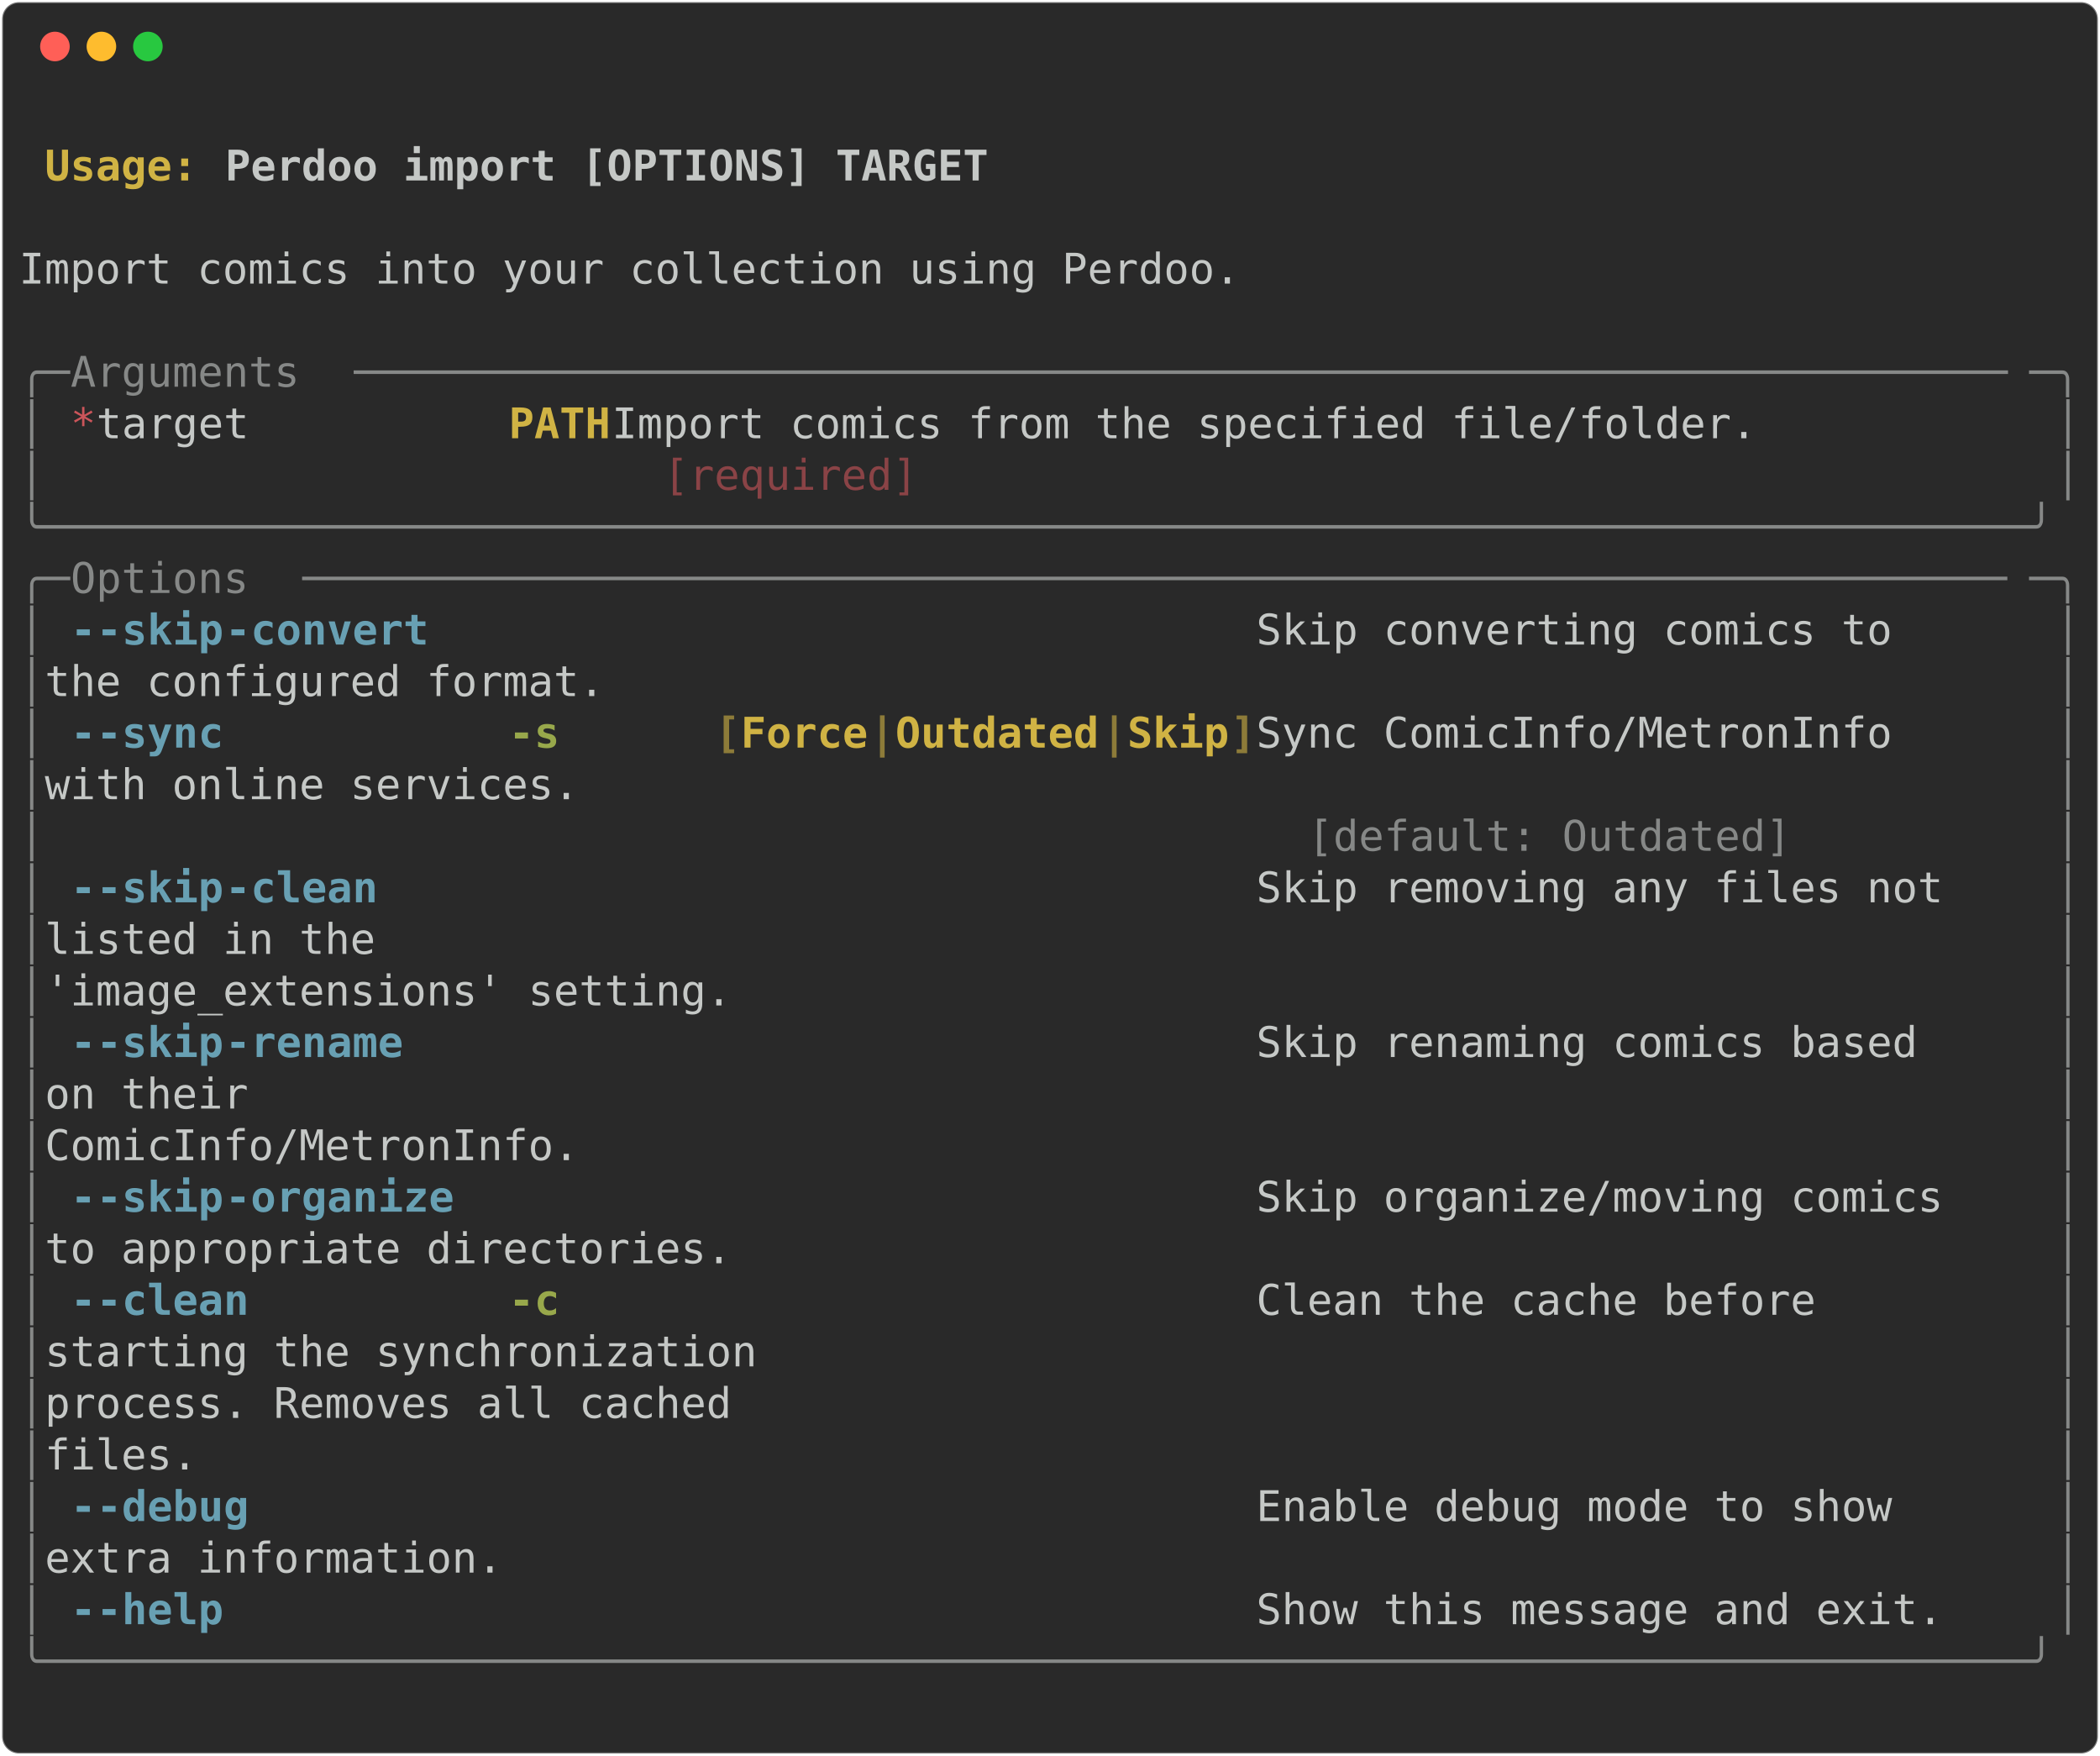
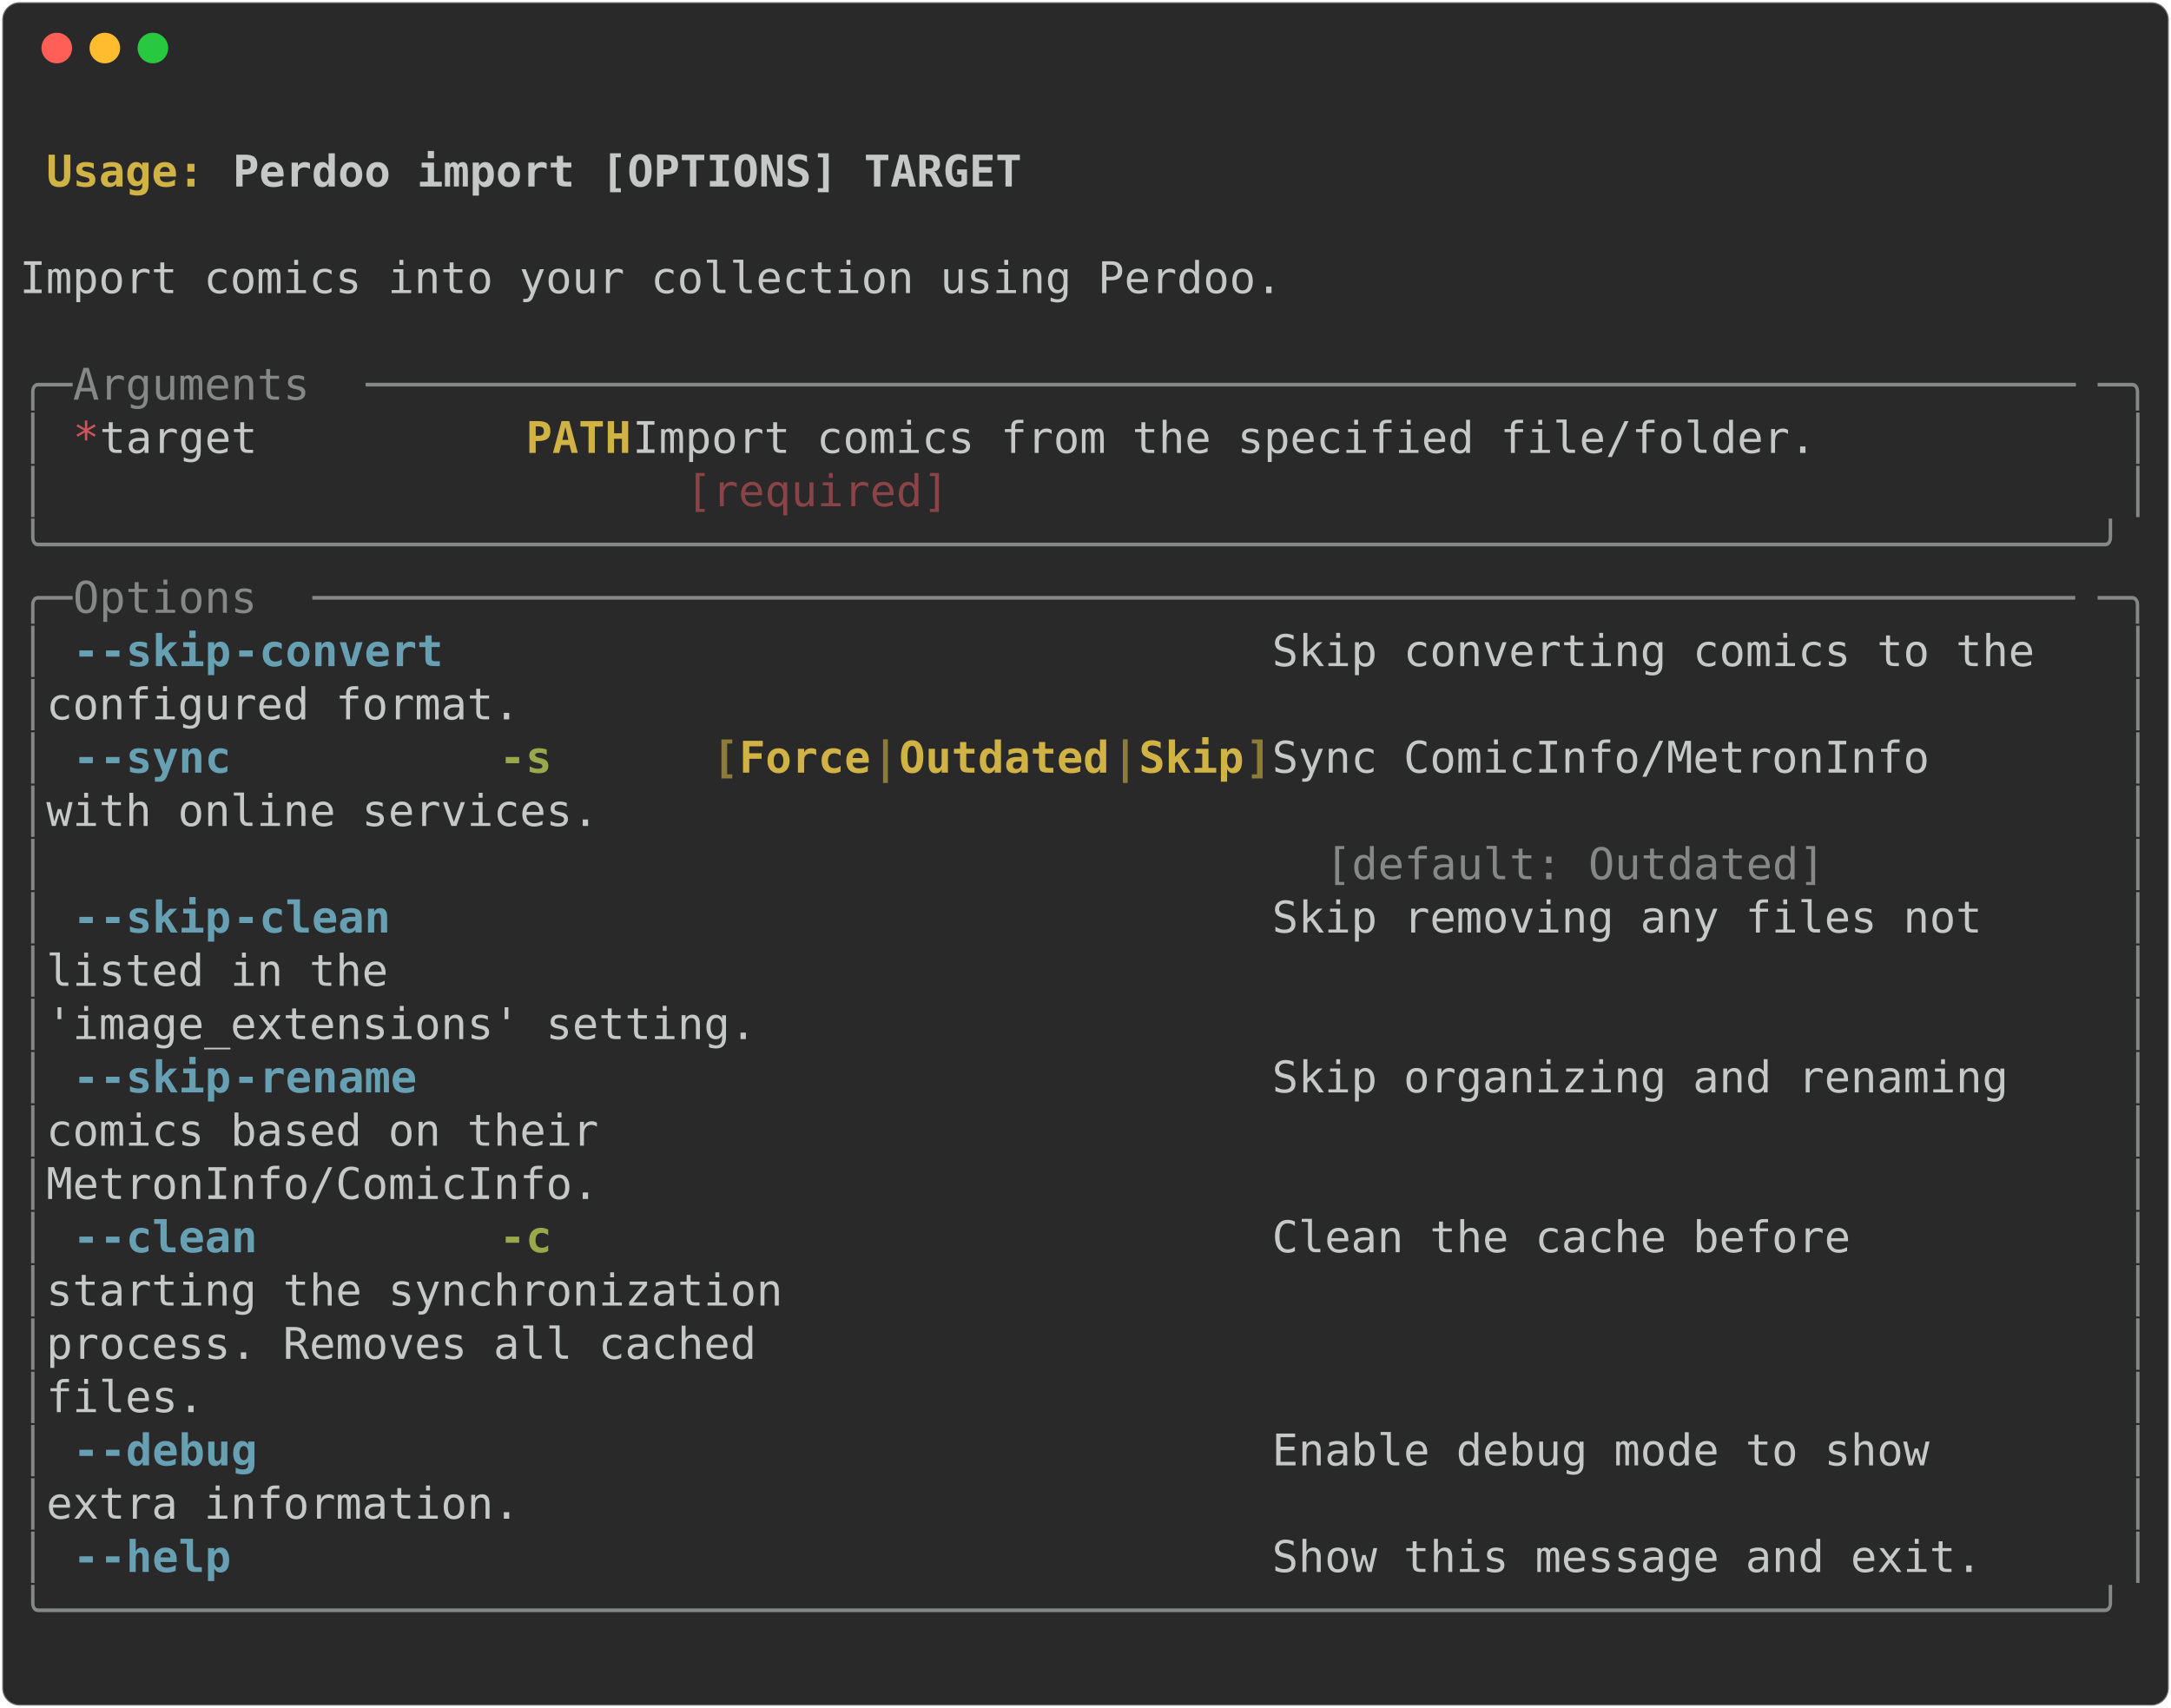
- <svg xmlns="http://www.w3.org/2000/svg" class="rich-terminal" viewBox="0 0 994 830.8">
+ <svg xmlns="http://www.w3.org/2000/svg" class="rich-terminal" viewBox="0 0 994 782.0">
  <style>

    @font-face {
        font-family: "Fira Code";
        src: local("FiraCode-Regular"),
                url("https://cdnjs.cloudflare.com/ajax/libs/firacode/6.2.0/woff2/FiraCode-Regular.woff2") format("woff2"),
                url("https://cdnjs.cloudflare.com/ajax/libs/firacode/6.2.0/woff/FiraCode-Regular.woff") format("woff");
        font-style: normal;
        font-weight: 400;
    }
    @font-face {
        font-family: "Fira Code";
        src: local("FiraCode-Bold"),
                url("https://cdnjs.cloudflare.com/ajax/libs/firacode/6.2.0/woff2/FiraCode-Bold.woff2") format("woff2"),
                url("https://cdnjs.cloudflare.com/ajax/libs/firacode/6.2.0/woff/FiraCode-Bold.woff") format("woff");
        font-style: bold;
        font-weight: 700;
    }

-     .terminal-1880850606-matrix {
+     .terminal-3577717823-matrix {
        font-family: Fira Code, monospace;
        font-size: 20px;
        line-height: 24.4px;
        font-variant-east-asian: full-width;
    }

-     .terminal-1880850606-title {
+     .terminal-3577717823-title {
        font-size: 18px;
        font-weight: bold;
        font-family: arial;
    }

-     .terminal-1880850606-r1 { fill: #c5c8c6;font-weight: bold }
- .terminal-1880850606-r2 { fill: #c5c8c6 }
- .terminal-1880850606-r3 { fill: #d0b344;font-weight: bold }
- .terminal-1880850606-r4 { fill: #868887 }
- .terminal-1880850606-r5 { fill: #cc555a }
- .terminal-1880850606-r6 { fill: #8a4346 }
- .terminal-1880850606-r7 { fill: #68a0b3;font-weight: bold }
- .terminal-1880850606-r8 { fill: #98a84b;font-weight: bold }
- .terminal-1880850606-r9 { fill: #8d7b39;font-weight: bold }
+     .terminal-3577717823-r1 { fill: #c5c8c6;font-weight: bold }
+ .terminal-3577717823-r2 { fill: #c5c8c6 }
+ .terminal-3577717823-r3 { fill: #d0b344;font-weight: bold }
+ .terminal-3577717823-r4 { fill: #868887 }
+ .terminal-3577717823-r5 { fill: #cc555a }
+ .terminal-3577717823-r6 { fill: #8a4346 }
+ .terminal-3577717823-r7 { fill: #68a0b3;font-weight: bold }
+ .terminal-3577717823-r8 { fill: #98a84b;font-weight: bold }
+ .terminal-3577717823-r9 { fill: #8d7b39;font-weight: bold }
    </style>
  <defs>
-     <clipPath id="terminal-1880850606-clip-terminal">
-       <rect x="0" y="0" width="975.0" height="779.8" />
-     </clipPath>
-     <clipPath id="terminal-1880850606-line-0">
+     <clipPath id="terminal-3577717823-clip-terminal">
+       <rect x="0" y="0" width="975.0" height="731.0" />
+     </clipPath>
+     <clipPath id="terminal-3577717823-line-0">
      <rect x="0" y="1.5" width="976" height="24.65" />
    </clipPath>
-     <clipPath id="terminal-1880850606-line-1">
+     <clipPath id="terminal-3577717823-line-1">
      <rect x="0" y="25.9" width="976" height="24.65" />
    </clipPath>
-     <clipPath id="terminal-1880850606-line-2">
+     <clipPath id="terminal-3577717823-line-2">
      <rect x="0" y="50.3" width="976" height="24.65" />
    </clipPath>
-     <clipPath id="terminal-1880850606-line-3">
+     <clipPath id="terminal-3577717823-line-3">
      <rect x="0" y="74.7" width="976" height="24.65" />
    </clipPath>
-     <clipPath id="terminal-1880850606-line-4">
+     <clipPath id="terminal-3577717823-line-4">
      <rect x="0" y="99.1" width="976" height="24.65" />
    </clipPath>
-     <clipPath id="terminal-1880850606-line-5">
+     <clipPath id="terminal-3577717823-line-5">
      <rect x="0" y="123.5" width="976" height="24.65" />
    </clipPath>
-     <clipPath id="terminal-1880850606-line-6">
+     <clipPath id="terminal-3577717823-line-6">
      <rect x="0" y="147.9" width="976" height="24.65" />
    </clipPath>
-     <clipPath id="terminal-1880850606-line-7">
+     <clipPath id="terminal-3577717823-line-7">
      <rect x="0" y="172.3" width="976" height="24.65" />
    </clipPath>
-     <clipPath id="terminal-1880850606-line-8">
+     <clipPath id="terminal-3577717823-line-8">
      <rect x="0" y="196.7" width="976" height="24.65" />
    </clipPath>
-     <clipPath id="terminal-1880850606-line-9">
+     <clipPath id="terminal-3577717823-line-9">
      <rect x="0" y="221.1" width="976" height="24.65" />
    </clipPath>
-     <clipPath id="terminal-1880850606-line-10">
+     <clipPath id="terminal-3577717823-line-10">
      <rect x="0" y="245.5" width="976" height="24.65" />
    </clipPath>
-     <clipPath id="terminal-1880850606-line-11">
+     <clipPath id="terminal-3577717823-line-11">
      <rect x="0" y="269.9" width="976" height="24.65" />
    </clipPath>
-     <clipPath id="terminal-1880850606-line-12">
+     <clipPath id="terminal-3577717823-line-12">
      <rect x="0" y="294.3" width="976" height="24.65" />
    </clipPath>
-     <clipPath id="terminal-1880850606-line-13">
+     <clipPath id="terminal-3577717823-line-13">
      <rect x="0" y="318.7" width="976" height="24.65" />
    </clipPath>
-     <clipPath id="terminal-1880850606-line-14">
+     <clipPath id="terminal-3577717823-line-14">
      <rect x="0" y="343.1" width="976" height="24.65" />
    </clipPath>
-     <clipPath id="terminal-1880850606-line-15">
+     <clipPath id="terminal-3577717823-line-15">
      <rect x="0" y="367.5" width="976" height="24.65" />
    </clipPath>
-     <clipPath id="terminal-1880850606-line-16">
+     <clipPath id="terminal-3577717823-line-16">
      <rect x="0" y="391.9" width="976" height="24.65" />
    </clipPath>
-     <clipPath id="terminal-1880850606-line-17">
+     <clipPath id="terminal-3577717823-line-17">
      <rect x="0" y="416.3" width="976" height="24.65" />
    </clipPath>
-     <clipPath id="terminal-1880850606-line-18">
+     <clipPath id="terminal-3577717823-line-18">
      <rect x="0" y="440.7" width="976" height="24.65" />
    </clipPath>
-     <clipPath id="terminal-1880850606-line-19">
+     <clipPath id="terminal-3577717823-line-19">
      <rect x="0" y="465.1" width="976" height="24.65" />
    </clipPath>
-     <clipPath id="terminal-1880850606-line-20">
+     <clipPath id="terminal-3577717823-line-20">
      <rect x="0" y="489.5" width="976" height="24.65" />
    </clipPath>
-     <clipPath id="terminal-1880850606-line-21">
+     <clipPath id="terminal-3577717823-line-21">
      <rect x="0" y="513.9" width="976" height="24.65" />
    </clipPath>
-     <clipPath id="terminal-1880850606-line-22">
+     <clipPath id="terminal-3577717823-line-22">
      <rect x="0" y="538.3" width="976" height="24.65" />
    </clipPath>
-     <clipPath id="terminal-1880850606-line-23">
+     <clipPath id="terminal-3577717823-line-23">
      <rect x="0" y="562.7" width="976" height="24.65" />
    </clipPath>
-     <clipPath id="terminal-1880850606-line-24">
+     <clipPath id="terminal-3577717823-line-24">
      <rect x="0" y="587.1" width="976" height="24.65" />
    </clipPath>
-     <clipPath id="terminal-1880850606-line-25">
+     <clipPath id="terminal-3577717823-line-25">
      <rect x="0" y="611.5" width="976" height="24.65" />
    </clipPath>
-     <clipPath id="terminal-1880850606-line-26">
+     <clipPath id="terminal-3577717823-line-26">
      <rect x="0" y="635.9" width="976" height="24.65" />
    </clipPath>
-     <clipPath id="terminal-1880850606-line-27">
+     <clipPath id="terminal-3577717823-line-27">
      <rect x="0" y="660.3" width="976" height="24.65" />
    </clipPath>
-     <clipPath id="terminal-1880850606-line-28">
+     <clipPath id="terminal-3577717823-line-28">
      <rect x="0" y="684.7" width="976" height="24.65" />
    </clipPath>
-     <clipPath id="terminal-1880850606-line-29">
-       <rect x="0" y="709.1" width="976" height="24.65" />
-     </clipPath>
-     <clipPath id="terminal-1880850606-line-30">
-       <rect x="0" y="733.5" width="976" height="24.65" />
-     </clipPath>
  </defs>
-   <rect fill="#292929" stroke="rgba(255,255,255,0.35)" stroke-width="1" x="1" y="1" width="992" height="828.8" rx="8" />
+   <rect fill="#292929" stroke="rgba(255,255,255,0.35)" stroke-width="1" x="1" y="1" width="992" height="780" rx="8" />
  <g transform="translate(26,22)">
    <circle cx="0" cy="0" r="7" fill="#ff5f57" />
    <circle cx="22" cy="0" r="7" fill="#febc2e" />
    <circle cx="44" cy="0" r="7" fill="#28c840" />
  </g>
-   <g transform="translate(9, 41)" clip-path="url(#terminal-1880850606-clip-terminal)">
-     <g class="terminal-1880850606-matrix">
-       <text class="terminal-1880850606-r2" x="976" y="20" textLength="12.2" clip-path="url(#terminal-1880850606-line-0)">
- </text>
-       <text class="terminal-1880850606-r3" x="12.2" y="44.4" textLength="85.4" clip-path="url(#terminal-1880850606-line-1)">Usage: </text>
-       <text class="terminal-1880850606-r1" x="97.6" y="44.4" textLength="366" clip-path="url(#terminal-1880850606-line-1)">Perdoo import [OPTIONS] TARGET</text>
-       <text class="terminal-1880850606-r2" x="976" y="44.4" textLength="12.2" clip-path="url(#terminal-1880850606-line-1)">
- </text>
-       <text class="terminal-1880850606-r2" x="976" y="68.8" textLength="12.2" clip-path="url(#terminal-1880850606-line-2)">
- </text>
-       <text class="terminal-1880850606-r2" x="0" y="93.2" textLength="976" clip-path="url(#terminal-1880850606-line-3)"> Import comics into your collection using Perdoo.                               </text>
-       <text class="terminal-1880850606-r2" x="976" y="93.2" textLength="12.2" clip-path="url(#terminal-1880850606-line-3)">
- </text>
-       <text class="terminal-1880850606-r2" x="976" y="117.6" textLength="12.2" clip-path="url(#terminal-1880850606-line-4)">
- </text>
-       <text class="terminal-1880850606-r4" x="0" y="142" textLength="24.4" clip-path="url(#terminal-1880850606-line-5)">╭─</text>
-       <text class="terminal-1880850606-r4" x="24.4" y="142" textLength="134.2" clip-path="url(#terminal-1880850606-line-5)"> Arguments </text>
-       <text class="terminal-1880850606-r4" x="158.6" y="142" textLength="793" clip-path="url(#terminal-1880850606-line-5)">─────────────────────────────────────────────────────────────────</text>
-       <text class="terminal-1880850606-r4" x="951.6" y="142" textLength="24.4" clip-path="url(#terminal-1880850606-line-5)">─╮</text>
-       <text class="terminal-1880850606-r2" x="976" y="142" textLength="12.2" clip-path="url(#terminal-1880850606-line-5)">
- </text>
-       <text class="terminal-1880850606-r4" x="0" y="166.4" textLength="12.2" clip-path="url(#terminal-1880850606-line-6)">│</text>
-       <text class="terminal-1880850606-r5" x="24.4" y="166.4" textLength="12.2" clip-path="url(#terminal-1880850606-line-6)">*</text>
-       <text class="terminal-1880850606-r2" x="36.6" y="166.4" textLength="195.2" clip-path="url(#terminal-1880850606-line-6)">    target      </text>
-       <text class="terminal-1880850606-r3" x="231.8" y="166.4" textLength="48.8" clip-path="url(#terminal-1880850606-line-6)">PATH</text>
-       <text class="terminal-1880850606-r2" x="280.6" y="166.4" textLength="683.2" clip-path="url(#terminal-1880850606-line-6)">  Import comics from the specified file/folder.         </text>
-       <text class="terminal-1880850606-r4" x="963.8" y="166.4" textLength="12.2" clip-path="url(#terminal-1880850606-line-6)">│</text>
-       <text class="terminal-1880850606-r2" x="976" y="166.4" textLength="12.2" clip-path="url(#terminal-1880850606-line-6)">
- </text>
-       <text class="terminal-1880850606-r4" x="0" y="190.8" textLength="12.2" clip-path="url(#terminal-1880850606-line-7)">│</text>
-       <text class="terminal-1880850606-r6" x="305" y="190.8" textLength="549" clip-path="url(#terminal-1880850606-line-7)">[required]                                   </text>
-       <text class="terminal-1880850606-r4" x="963.8" y="190.8" textLength="12.2" clip-path="url(#terminal-1880850606-line-7)">│</text>
-       <text class="terminal-1880850606-r2" x="976" y="190.8" textLength="12.2" clip-path="url(#terminal-1880850606-line-7)">
- </text>
-       <text class="terminal-1880850606-r4" x="0" y="215.2" textLength="976" clip-path="url(#terminal-1880850606-line-8)">╰──────────────────────────────────────────────────────────────────────────────╯</text>
-       <text class="terminal-1880850606-r2" x="976" y="215.2" textLength="12.2" clip-path="url(#terminal-1880850606-line-8)">
- </text>
-       <text class="terminal-1880850606-r4" x="0" y="239.6" textLength="24.4" clip-path="url(#terminal-1880850606-line-9)">╭─</text>
-       <text class="terminal-1880850606-r4" x="24.4" y="239.6" textLength="109.8" clip-path="url(#terminal-1880850606-line-9)"> Options </text>
-       <text class="terminal-1880850606-r4" x="134.2" y="239.6" textLength="817.4" clip-path="url(#terminal-1880850606-line-9)">───────────────────────────────────────────────────────────────────</text>
-       <text class="terminal-1880850606-r4" x="951.6" y="239.6" textLength="24.4" clip-path="url(#terminal-1880850606-line-9)">─╮</text>
-       <text class="terminal-1880850606-r2" x="976" y="239.6" textLength="12.2" clip-path="url(#terminal-1880850606-line-9)">
- </text>
-       <text class="terminal-1880850606-r4" x="0" y="264" textLength="12.2" clip-path="url(#terminal-1880850606-line-10)">│</text>
-       <text class="terminal-1880850606-r7" x="24.4" y="264" textLength="12.2" clip-path="url(#terminal-1880850606-line-10)">-</text>
-       <text class="terminal-1880850606-r7" x="36.6" y="264" textLength="61" clip-path="url(#terminal-1880850606-line-10)">-skip</text>
-       <text class="terminal-1880850606-r7" x="97.6" y="264" textLength="97.6" clip-path="url(#terminal-1880850606-line-10)">-convert</text>
-       <text class="terminal-1880850606-r2" x="585.6" y="264" textLength="378.2" clip-path="url(#terminal-1880850606-line-10)">  Skip converting comics to    </text>
-       <text class="terminal-1880850606-r4" x="963.8" y="264" textLength="12.2" clip-path="url(#terminal-1880850606-line-10)">│</text>
-       <text class="terminal-1880850606-r2" x="976" y="264" textLength="12.2" clip-path="url(#terminal-1880850606-line-10)">
- </text>
-       <text class="terminal-1880850606-r4" x="0" y="288.4" textLength="12.2" clip-path="url(#terminal-1880850606-line-11)">│</text>
-       <text class="terminal-1880850606-r2" x="12.2" y="288.4" textLength="951.6" clip-path="url(#terminal-1880850606-line-11)">                                                 the configured format.       </text>
-       <text class="terminal-1880850606-r4" x="963.8" y="288.4" textLength="12.2" clip-path="url(#terminal-1880850606-line-11)">│</text>
-       <text class="terminal-1880850606-r2" x="976" y="288.4" textLength="12.2" clip-path="url(#terminal-1880850606-line-11)">
- </text>
-       <text class="terminal-1880850606-r4" x="0" y="312.8" textLength="12.2" clip-path="url(#terminal-1880850606-line-12)">│</text>
-       <text class="terminal-1880850606-r7" x="24.4" y="312.8" textLength="12.2" clip-path="url(#terminal-1880850606-line-12)">-</text>
-       <text class="terminal-1880850606-r7" x="36.6" y="312.8" textLength="61" clip-path="url(#terminal-1880850606-line-12)">-sync</text>
-       <text class="terminal-1880850606-r8" x="231.8" y="312.8" textLength="24.4" clip-path="url(#terminal-1880850606-line-12)">-s</text>
-       <text class="terminal-1880850606-r9" x="329.4" y="312.8" textLength="12.2" clip-path="url(#terminal-1880850606-line-12)">[</text>
-       <text class="terminal-1880850606-r3" x="341.6" y="312.8" textLength="61" clip-path="url(#terminal-1880850606-line-12)">Force</text>
-       <text class="terminal-1880850606-r9" x="402.6" y="312.8" textLength="12.2" clip-path="url(#terminal-1880850606-line-12)">|</text>
-       <text class="terminal-1880850606-r3" x="414.8" y="312.8" textLength="97.6" clip-path="url(#terminal-1880850606-line-12)">Outdated</text>
-       <text class="terminal-1880850606-r9" x="512.4" y="312.8" textLength="12.2" clip-path="url(#terminal-1880850606-line-12)">|</text>
-       <text class="terminal-1880850606-r3" x="524.6" y="312.8" textLength="48.8" clip-path="url(#terminal-1880850606-line-12)">Skip</text>
-       <text class="terminal-1880850606-r9" x="573.4" y="312.8" textLength="12.2" clip-path="url(#terminal-1880850606-line-12)">]</text>
-       <text class="terminal-1880850606-r2" x="585.6" y="312.8" textLength="378.2" clip-path="url(#terminal-1880850606-line-12)">  Sync ComicInfo/MetronInfo    </text>
-       <text class="terminal-1880850606-r4" x="963.8" y="312.8" textLength="12.2" clip-path="url(#terminal-1880850606-line-12)">│</text>
-       <text class="terminal-1880850606-r2" x="976" y="312.8" textLength="12.2" clip-path="url(#terminal-1880850606-line-12)">
- </text>
-       <text class="terminal-1880850606-r4" x="0" y="337.2" textLength="12.2" clip-path="url(#terminal-1880850606-line-13)">│</text>
-       <text class="terminal-1880850606-r2" x="12.2" y="337.2" textLength="951.6" clip-path="url(#terminal-1880850606-line-13)">                                                 with online services.        </text>
-       <text class="terminal-1880850606-r4" x="963.8" y="337.2" textLength="12.2" clip-path="url(#terminal-1880850606-line-13)">│</text>
-       <text class="terminal-1880850606-r2" x="976" y="337.2" textLength="12.2" clip-path="url(#terminal-1880850606-line-13)">
- </text>
-       <text class="terminal-1880850606-r4" x="0" y="361.6" textLength="12.2" clip-path="url(#terminal-1880850606-line-14)">│</text>
-       <text class="terminal-1880850606-r4" x="610" y="361.6" textLength="341.6" clip-path="url(#terminal-1880850606-line-14)">[default: Outdated]         </text>
-       <text class="terminal-1880850606-r4" x="963.8" y="361.6" textLength="12.2" clip-path="url(#terminal-1880850606-line-14)">│</text>
-       <text class="terminal-1880850606-r2" x="976" y="361.6" textLength="12.2" clip-path="url(#terminal-1880850606-line-14)">
- </text>
-       <text class="terminal-1880850606-r4" x="0" y="386" textLength="12.2" clip-path="url(#terminal-1880850606-line-15)">│</text>
-       <text class="terminal-1880850606-r7" x="24.4" y="386" textLength="12.2" clip-path="url(#terminal-1880850606-line-15)">-</text>
-       <text class="terminal-1880850606-r7" x="36.6" y="386" textLength="61" clip-path="url(#terminal-1880850606-line-15)">-skip</text>
-       <text class="terminal-1880850606-r7" x="97.6" y="386" textLength="73.2" clip-path="url(#terminal-1880850606-line-15)">-clean</text>
-       <text class="terminal-1880850606-r2" x="585.6" y="386" textLength="378.2" clip-path="url(#terminal-1880850606-line-15)">  Skip removing any files not  </text>
-       <text class="terminal-1880850606-r4" x="963.8" y="386" textLength="12.2" clip-path="url(#terminal-1880850606-line-15)">│</text>
-       <text class="terminal-1880850606-r2" x="976" y="386" textLength="12.2" clip-path="url(#terminal-1880850606-line-15)">
- </text>
-       <text class="terminal-1880850606-r4" x="0" y="410.4" textLength="12.2" clip-path="url(#terminal-1880850606-line-16)">│</text>
-       <text class="terminal-1880850606-r2" x="12.2" y="410.4" textLength="951.6" clip-path="url(#terminal-1880850606-line-16)">                                                 listed in the                </text>
-       <text class="terminal-1880850606-r4" x="963.8" y="410.4" textLength="12.2" clip-path="url(#terminal-1880850606-line-16)">│</text>
-       <text class="terminal-1880850606-r2" x="976" y="410.4" textLength="12.2" clip-path="url(#terminal-1880850606-line-16)">
- </text>
-       <text class="terminal-1880850606-r4" x="0" y="434.8" textLength="12.2" clip-path="url(#terminal-1880850606-line-17)">│</text>
-       <text class="terminal-1880850606-r2" x="12.2" y="434.8" textLength="951.6" clip-path="url(#terminal-1880850606-line-17)">                                                 'image_extensions' setting.  </text>
-       <text class="terminal-1880850606-r4" x="963.8" y="434.8" textLength="12.2" clip-path="url(#terminal-1880850606-line-17)">│</text>
-       <text class="terminal-1880850606-r2" x="976" y="434.8" textLength="12.2" clip-path="url(#terminal-1880850606-line-17)">
- </text>
-       <text class="terminal-1880850606-r4" x="0" y="459.2" textLength="12.2" clip-path="url(#terminal-1880850606-line-18)">│</text>
-       <text class="terminal-1880850606-r7" x="24.4" y="459.2" textLength="12.2" clip-path="url(#terminal-1880850606-line-18)">-</text>
-       <text class="terminal-1880850606-r7" x="36.6" y="459.2" textLength="61" clip-path="url(#terminal-1880850606-line-18)">-skip</text>
-       <text class="terminal-1880850606-r7" x="97.6" y="459.2" textLength="85.4" clip-path="url(#terminal-1880850606-line-18)">-rename</text>
-       <text class="terminal-1880850606-r2" x="585.6" y="459.2" textLength="378.2" clip-path="url(#terminal-1880850606-line-18)">  Skip renaming comics based   </text>
-       <text class="terminal-1880850606-r4" x="963.8" y="459.2" textLength="12.2" clip-path="url(#terminal-1880850606-line-18)">│</text>
-       <text class="terminal-1880850606-r2" x="976" y="459.2" textLength="12.2" clip-path="url(#terminal-1880850606-line-18)">
- </text>
-       <text class="terminal-1880850606-r4" x="0" y="483.6" textLength="12.2" clip-path="url(#terminal-1880850606-line-19)">│</text>
-       <text class="terminal-1880850606-r2" x="12.2" y="483.6" textLength="951.6" clip-path="url(#terminal-1880850606-line-19)">                                                 on their                     </text>
-       <text class="terminal-1880850606-r4" x="963.8" y="483.6" textLength="12.2" clip-path="url(#terminal-1880850606-line-19)">│</text>
-       <text class="terminal-1880850606-r2" x="976" y="483.6" textLength="12.2" clip-path="url(#terminal-1880850606-line-19)">
- </text>
-       <text class="terminal-1880850606-r4" x="0" y="508" textLength="12.2" clip-path="url(#terminal-1880850606-line-20)">│</text>
-       <text class="terminal-1880850606-r2" x="12.2" y="508" textLength="951.6" clip-path="url(#terminal-1880850606-line-20)">                                                 ComicInfo/MetronInfo.        </text>
-       <text class="terminal-1880850606-r4" x="963.8" y="508" textLength="12.2" clip-path="url(#terminal-1880850606-line-20)">│</text>
-       <text class="terminal-1880850606-r2" x="976" y="508" textLength="12.2" clip-path="url(#terminal-1880850606-line-20)">
- </text>
-       <text class="terminal-1880850606-r4" x="0" y="532.4" textLength="12.2" clip-path="url(#terminal-1880850606-line-21)">│</text>
-       <text class="terminal-1880850606-r7" x="24.4" y="532.4" textLength="12.2" clip-path="url(#terminal-1880850606-line-21)">-</text>
-       <text class="terminal-1880850606-r7" x="36.6" y="532.4" textLength="61" clip-path="url(#terminal-1880850606-line-21)">-skip</text>
-       <text class="terminal-1880850606-r7" x="97.6" y="532.4" textLength="109.8" clip-path="url(#terminal-1880850606-line-21)">-organize</text>
-       <text class="terminal-1880850606-r2" x="585.6" y="532.4" textLength="378.2" clip-path="url(#terminal-1880850606-line-21)">  Skip organize/moving comics  </text>
-       <text class="terminal-1880850606-r4" x="963.8" y="532.4" textLength="12.2" clip-path="url(#terminal-1880850606-line-21)">│</text>
-       <text class="terminal-1880850606-r2" x="976" y="532.4" textLength="12.2" clip-path="url(#terminal-1880850606-line-21)">
- </text>
-       <text class="terminal-1880850606-r4" x="0" y="556.8" textLength="12.2" clip-path="url(#terminal-1880850606-line-22)">│</text>
-       <text class="terminal-1880850606-r2" x="12.2" y="556.8" textLength="951.6" clip-path="url(#terminal-1880850606-line-22)">                                                 to appropriate directories.  </text>
-       <text class="terminal-1880850606-r4" x="963.8" y="556.8" textLength="12.2" clip-path="url(#terminal-1880850606-line-22)">│</text>
-       <text class="terminal-1880850606-r2" x="976" y="556.8" textLength="12.2" clip-path="url(#terminal-1880850606-line-22)">
- </text>
-       <text class="terminal-1880850606-r4" x="0" y="581.2" textLength="12.2" clip-path="url(#terminal-1880850606-line-23)">│</text>
-       <text class="terminal-1880850606-r7" x="24.4" y="581.2" textLength="12.2" clip-path="url(#terminal-1880850606-line-23)">-</text>
-       <text class="terminal-1880850606-r7" x="36.6" y="581.2" textLength="73.2" clip-path="url(#terminal-1880850606-line-23)">-clean</text>
-       <text class="terminal-1880850606-r8" x="231.8" y="581.2" textLength="24.4" clip-path="url(#terminal-1880850606-line-23)">-c</text>
-       <text class="terminal-1880850606-r2" x="585.6" y="581.2" textLength="378.2" clip-path="url(#terminal-1880850606-line-23)">  Clean the cache before       </text>
-       <text class="terminal-1880850606-r4" x="963.8" y="581.2" textLength="12.2" clip-path="url(#terminal-1880850606-line-23)">│</text>
-       <text class="terminal-1880850606-r2" x="976" y="581.2" textLength="12.2" clip-path="url(#terminal-1880850606-line-23)">
- </text>
-       <text class="terminal-1880850606-r4" x="0" y="605.6" textLength="12.2" clip-path="url(#terminal-1880850606-line-24)">│</text>
-       <text class="terminal-1880850606-r2" x="12.2" y="605.6" textLength="951.6" clip-path="url(#terminal-1880850606-line-24)">                                                 starting the synchronization </text>
-       <text class="terminal-1880850606-r4" x="963.8" y="605.6" textLength="12.2" clip-path="url(#terminal-1880850606-line-24)">│</text>
-       <text class="terminal-1880850606-r2" x="976" y="605.6" textLength="12.2" clip-path="url(#terminal-1880850606-line-24)">
- </text>
-       <text class="terminal-1880850606-r4" x="0" y="630" textLength="12.2" clip-path="url(#terminal-1880850606-line-25)">│</text>
-       <text class="terminal-1880850606-r2" x="12.2" y="630" textLength="951.6" clip-path="url(#terminal-1880850606-line-25)">                                                 process. Removes all cached  </text>
-       <text class="terminal-1880850606-r4" x="963.8" y="630" textLength="12.2" clip-path="url(#terminal-1880850606-line-25)">│</text>
-       <text class="terminal-1880850606-r2" x="976" y="630" textLength="12.2" clip-path="url(#terminal-1880850606-line-25)">
- </text>
-       <text class="terminal-1880850606-r4" x="0" y="654.4" textLength="12.2" clip-path="url(#terminal-1880850606-line-26)">│</text>
-       <text class="terminal-1880850606-r2" x="12.2" y="654.4" textLength="951.6" clip-path="url(#terminal-1880850606-line-26)">                                                 files.                       </text>
-       <text class="terminal-1880850606-r4" x="963.8" y="654.4" textLength="12.2" clip-path="url(#terminal-1880850606-line-26)">│</text>
-       <text class="terminal-1880850606-r2" x="976" y="654.4" textLength="12.2" clip-path="url(#terminal-1880850606-line-26)">
- </text>
-       <text class="terminal-1880850606-r4" x="0" y="678.8" textLength="12.2" clip-path="url(#terminal-1880850606-line-27)">│</text>
-       <text class="terminal-1880850606-r7" x="24.4" y="678.8" textLength="12.2" clip-path="url(#terminal-1880850606-line-27)">-</text>
-       <text class="terminal-1880850606-r7" x="36.6" y="678.8" textLength="73.2" clip-path="url(#terminal-1880850606-line-27)">-debug</text>
-       <text class="terminal-1880850606-r2" x="585.6" y="678.8" textLength="378.2" clip-path="url(#terminal-1880850606-line-27)">  Enable debug mode to show    </text>
-       <text class="terminal-1880850606-r4" x="963.8" y="678.8" textLength="12.2" clip-path="url(#terminal-1880850606-line-27)">│</text>
-       <text class="terminal-1880850606-r2" x="976" y="678.8" textLength="12.2" clip-path="url(#terminal-1880850606-line-27)">
- </text>
-       <text class="terminal-1880850606-r4" x="0" y="703.2" textLength="12.2" clip-path="url(#terminal-1880850606-line-28)">│</text>
-       <text class="terminal-1880850606-r2" x="12.2" y="703.2" textLength="951.6" clip-path="url(#terminal-1880850606-line-28)">                                                 extra information.           </text>
-       <text class="terminal-1880850606-r4" x="963.8" y="703.2" textLength="12.2" clip-path="url(#terminal-1880850606-line-28)">│</text>
-       <text class="terminal-1880850606-r2" x="976" y="703.2" textLength="12.2" clip-path="url(#terminal-1880850606-line-28)">
- </text>
-       <text class="terminal-1880850606-r4" x="0" y="727.6" textLength="12.2" clip-path="url(#terminal-1880850606-line-29)">│</text>
-       <text class="terminal-1880850606-r7" x="24.4" y="727.6" textLength="12.2" clip-path="url(#terminal-1880850606-line-29)">-</text>
-       <text class="terminal-1880850606-r7" x="36.6" y="727.6" textLength="61" clip-path="url(#terminal-1880850606-line-29)">-help</text>
-       <text class="terminal-1880850606-r2" x="585.6" y="727.6" textLength="378.2" clip-path="url(#terminal-1880850606-line-29)">  Show this message and exit.  </text>
-       <text class="terminal-1880850606-r4" x="963.8" y="727.6" textLength="12.2" clip-path="url(#terminal-1880850606-line-29)">│</text>
-       <text class="terminal-1880850606-r2" x="976" y="727.6" textLength="12.2" clip-path="url(#terminal-1880850606-line-29)">
- </text>
-       <text class="terminal-1880850606-r4" x="0" y="752" textLength="976" clip-path="url(#terminal-1880850606-line-30)">╰──────────────────────────────────────────────────────────────────────────────╯</text>
-       <text class="terminal-1880850606-r2" x="976" y="752" textLength="12.2" clip-path="url(#terminal-1880850606-line-30)">
- </text>
-       <text class="terminal-1880850606-r2" x="976" y="776.4" textLength="12.2" clip-path="url(#terminal-1880850606-line-31)">
+   <g transform="translate(9, 41)" clip-path="url(#terminal-3577717823-clip-terminal)">
+     <g class="terminal-3577717823-matrix">
+       <text class="terminal-3577717823-r2" x="976" y="20" textLength="12.2" clip-path="url(#terminal-3577717823-line-0)">
+ </text>
+       <text class="terminal-3577717823-r3" x="12.2" y="44.4" textLength="85.4" clip-path="url(#terminal-3577717823-line-1)">Usage: </text>
+       <text class="terminal-3577717823-r1" x="97.6" y="44.4" textLength="366" clip-path="url(#terminal-3577717823-line-1)">Perdoo import [OPTIONS] TARGET</text>
+       <text class="terminal-3577717823-r2" x="976" y="44.4" textLength="12.2" clip-path="url(#terminal-3577717823-line-1)">
+ </text>
+       <text class="terminal-3577717823-r2" x="976" y="68.8" textLength="12.2" clip-path="url(#terminal-3577717823-line-2)">
+ </text>
+       <text class="terminal-3577717823-r2" x="0" y="93.2" textLength="976" clip-path="url(#terminal-3577717823-line-3)"> Import comics into your collection using Perdoo.                               </text>
+       <text class="terminal-3577717823-r2" x="976" y="93.2" textLength="12.2" clip-path="url(#terminal-3577717823-line-3)">
+ </text>
+       <text class="terminal-3577717823-r2" x="976" y="117.6" textLength="12.2" clip-path="url(#terminal-3577717823-line-4)">
+ </text>
+       <text class="terminal-3577717823-r4" x="0" y="142" textLength="24.4" clip-path="url(#terminal-3577717823-line-5)">╭─</text>
+       <text class="terminal-3577717823-r4" x="24.4" y="142" textLength="134.2" clip-path="url(#terminal-3577717823-line-5)"> Arguments </text>
+       <text class="terminal-3577717823-r4" x="158.6" y="142" textLength="793" clip-path="url(#terminal-3577717823-line-5)">─────────────────────────────────────────────────────────────────</text>
+       <text class="terminal-3577717823-r4" x="951.6" y="142" textLength="24.4" clip-path="url(#terminal-3577717823-line-5)">─╮</text>
+       <text class="terminal-3577717823-r2" x="976" y="142" textLength="12.2" clip-path="url(#terminal-3577717823-line-5)">
+ </text>
+       <text class="terminal-3577717823-r4" x="0" y="166.4" textLength="12.2" clip-path="url(#terminal-3577717823-line-6)">│</text>
+       <text class="terminal-3577717823-r5" x="24.4" y="166.4" textLength="12.2" clip-path="url(#terminal-3577717823-line-6)">*</text>
+       <text class="terminal-3577717823-r2" x="36.6" y="166.4" textLength="195.2" clip-path="url(#terminal-3577717823-line-6)">    target      </text>
+       <text class="terminal-3577717823-r3" x="231.8" y="166.4" textLength="48.8" clip-path="url(#terminal-3577717823-line-6)">PATH</text>
+       <text class="terminal-3577717823-r2" x="280.6" y="166.4" textLength="683.2" clip-path="url(#terminal-3577717823-line-6)">  Import comics from the specified file/folder.         </text>
+       <text class="terminal-3577717823-r4" x="963.8" y="166.4" textLength="12.2" clip-path="url(#terminal-3577717823-line-6)">│</text>
+       <text class="terminal-3577717823-r2" x="976" y="166.4" textLength="12.2" clip-path="url(#terminal-3577717823-line-6)">
+ </text>
+       <text class="terminal-3577717823-r4" x="0" y="190.8" textLength="12.2" clip-path="url(#terminal-3577717823-line-7)">│</text>
+       <text class="terminal-3577717823-r6" x="305" y="190.8" textLength="549" clip-path="url(#terminal-3577717823-line-7)">[required]                                   </text>
+       <text class="terminal-3577717823-r4" x="963.8" y="190.8" textLength="12.2" clip-path="url(#terminal-3577717823-line-7)">│</text>
+       <text class="terminal-3577717823-r2" x="976" y="190.8" textLength="12.2" clip-path="url(#terminal-3577717823-line-7)">
+ </text>
+       <text class="terminal-3577717823-r4" x="0" y="215.2" textLength="976" clip-path="url(#terminal-3577717823-line-8)">╰──────────────────────────────────────────────────────────────────────────────╯</text>
+       <text class="terminal-3577717823-r2" x="976" y="215.2" textLength="12.2" clip-path="url(#terminal-3577717823-line-8)">
+ </text>
+       <text class="terminal-3577717823-r4" x="0" y="239.6" textLength="24.4" clip-path="url(#terminal-3577717823-line-9)">╭─</text>
+       <text class="terminal-3577717823-r4" x="24.4" y="239.6" textLength="109.8" clip-path="url(#terminal-3577717823-line-9)"> Options </text>
+       <text class="terminal-3577717823-r4" x="134.2" y="239.6" textLength="817.4" clip-path="url(#terminal-3577717823-line-9)">───────────────────────────────────────────────────────────────────</text>
+       <text class="terminal-3577717823-r4" x="951.6" y="239.6" textLength="24.4" clip-path="url(#terminal-3577717823-line-9)">─╮</text>
+       <text class="terminal-3577717823-r2" x="976" y="239.6" textLength="12.2" clip-path="url(#terminal-3577717823-line-9)">
+ </text>
+       <text class="terminal-3577717823-r4" x="0" y="264" textLength="12.2" clip-path="url(#terminal-3577717823-line-10)">│</text>
+       <text class="terminal-3577717823-r7" x="24.4" y="264" textLength="12.2" clip-path="url(#terminal-3577717823-line-10)">-</text>
+       <text class="terminal-3577717823-r7" x="36.6" y="264" textLength="61" clip-path="url(#terminal-3577717823-line-10)">-skip</text>
+       <text class="terminal-3577717823-r7" x="97.6" y="264" textLength="97.6" clip-path="url(#terminal-3577717823-line-10)">-convert</text>
+       <text class="terminal-3577717823-r2" x="573.4" y="264" textLength="390.4" clip-path="url(#terminal-3577717823-line-10)">  Skip converting comics to the </text>
+       <text class="terminal-3577717823-r4" x="963.8" y="264" textLength="12.2" clip-path="url(#terminal-3577717823-line-10)">│</text>
+       <text class="terminal-3577717823-r2" x="976" y="264" textLength="12.2" clip-path="url(#terminal-3577717823-line-10)">
+ </text>
+       <text class="terminal-3577717823-r4" x="0" y="288.4" textLength="12.2" clip-path="url(#terminal-3577717823-line-11)">│</text>
+       <text class="terminal-3577717823-r2" x="12.2" y="288.4" textLength="951.6" clip-path="url(#terminal-3577717823-line-11)">                                                configured format.            </text>
+       <text class="terminal-3577717823-r4" x="963.8" y="288.4" textLength="12.2" clip-path="url(#terminal-3577717823-line-11)">│</text>
+       <text class="terminal-3577717823-r2" x="976" y="288.4" textLength="12.2" clip-path="url(#terminal-3577717823-line-11)">
+ </text>
+       <text class="terminal-3577717823-r4" x="0" y="312.8" textLength="12.2" clip-path="url(#terminal-3577717823-line-12)">│</text>
+       <text class="terminal-3577717823-r7" x="24.4" y="312.8" textLength="12.2" clip-path="url(#terminal-3577717823-line-12)">-</text>
+       <text class="terminal-3577717823-r7" x="36.6" y="312.8" textLength="61" clip-path="url(#terminal-3577717823-line-12)">-sync</text>
+       <text class="terminal-3577717823-r8" x="219.6" y="312.8" textLength="24.4" clip-path="url(#terminal-3577717823-line-12)">-s</text>
+       <text class="terminal-3577717823-r9" x="317.2" y="312.8" textLength="12.2" clip-path="url(#terminal-3577717823-line-12)">[</text>
+       <text class="terminal-3577717823-r3" x="329.4" y="312.8" textLength="61" clip-path="url(#terminal-3577717823-line-12)">Force</text>
+       <text class="terminal-3577717823-r9" x="390.4" y="312.8" textLength="12.2" clip-path="url(#terminal-3577717823-line-12)">|</text>
+       <text class="terminal-3577717823-r3" x="402.6" y="312.8" textLength="97.6" clip-path="url(#terminal-3577717823-line-12)">Outdated</text>
+       <text class="terminal-3577717823-r9" x="500.2" y="312.8" textLength="12.2" clip-path="url(#terminal-3577717823-line-12)">|</text>
+       <text class="terminal-3577717823-r3" x="512.4" y="312.8" textLength="48.8" clip-path="url(#terminal-3577717823-line-12)">Skip</text>
+       <text class="terminal-3577717823-r9" x="561.2" y="312.8" textLength="12.2" clip-path="url(#terminal-3577717823-line-12)">]</text>
+       <text class="terminal-3577717823-r2" x="573.4" y="312.8" textLength="390.4" clip-path="url(#terminal-3577717823-line-12)">  Sync ComicInfo/MetronInfo     </text>
+       <text class="terminal-3577717823-r4" x="963.8" y="312.8" textLength="12.2" clip-path="url(#terminal-3577717823-line-12)">│</text>
+       <text class="terminal-3577717823-r2" x="976" y="312.8" textLength="12.2" clip-path="url(#terminal-3577717823-line-12)">
+ </text>
+       <text class="terminal-3577717823-r4" x="0" y="337.2" textLength="12.2" clip-path="url(#terminal-3577717823-line-13)">│</text>
+       <text class="terminal-3577717823-r2" x="12.2" y="337.2" textLength="951.6" clip-path="url(#terminal-3577717823-line-13)">                                                with online services.         </text>
+       <text class="terminal-3577717823-r4" x="963.8" y="337.2" textLength="12.2" clip-path="url(#terminal-3577717823-line-13)">│</text>
+       <text class="terminal-3577717823-r2" x="976" y="337.2" textLength="12.2" clip-path="url(#terminal-3577717823-line-13)">
+ </text>
+       <text class="terminal-3577717823-r4" x="0" y="361.6" textLength="12.2" clip-path="url(#terminal-3577717823-line-14)">│</text>
+       <text class="terminal-3577717823-r4" x="597.8" y="361.6" textLength="353.8" clip-path="url(#terminal-3577717823-line-14)">[default: Outdated]          </text>
+       <text class="terminal-3577717823-r4" x="963.8" y="361.6" textLength="12.2" clip-path="url(#terminal-3577717823-line-14)">│</text>
+       <text class="terminal-3577717823-r2" x="976" y="361.6" textLength="12.2" clip-path="url(#terminal-3577717823-line-14)">
+ </text>
+       <text class="terminal-3577717823-r4" x="0" y="386" textLength="12.2" clip-path="url(#terminal-3577717823-line-15)">│</text>
+       <text class="terminal-3577717823-r7" x="24.4" y="386" textLength="12.2" clip-path="url(#terminal-3577717823-line-15)">-</text>
+       <text class="terminal-3577717823-r7" x="36.6" y="386" textLength="61" clip-path="url(#terminal-3577717823-line-15)">-skip</text>
+       <text class="terminal-3577717823-r7" x="97.6" y="386" textLength="73.2" clip-path="url(#terminal-3577717823-line-15)">-clean</text>
+       <text class="terminal-3577717823-r2" x="573.4" y="386" textLength="390.4" clip-path="url(#terminal-3577717823-line-15)">  Skip removing any files not   </text>
+       <text class="terminal-3577717823-r4" x="963.8" y="386" textLength="12.2" clip-path="url(#terminal-3577717823-line-15)">│</text>
+       <text class="terminal-3577717823-r2" x="976" y="386" textLength="12.2" clip-path="url(#terminal-3577717823-line-15)">
+ </text>
+       <text class="terminal-3577717823-r4" x="0" y="410.4" textLength="12.2" clip-path="url(#terminal-3577717823-line-16)">│</text>
+       <text class="terminal-3577717823-r2" x="12.2" y="410.4" textLength="951.6" clip-path="url(#terminal-3577717823-line-16)">                                                listed in the                 </text>
+       <text class="terminal-3577717823-r4" x="963.8" y="410.4" textLength="12.2" clip-path="url(#terminal-3577717823-line-16)">│</text>
+       <text class="terminal-3577717823-r2" x="976" y="410.4" textLength="12.2" clip-path="url(#terminal-3577717823-line-16)">
+ </text>
+       <text class="terminal-3577717823-r4" x="0" y="434.8" textLength="12.2" clip-path="url(#terminal-3577717823-line-17)">│</text>
+       <text class="terminal-3577717823-r2" x="12.2" y="434.8" textLength="951.6" clip-path="url(#terminal-3577717823-line-17)">                                                'image_extensions' setting.   </text>
+       <text class="terminal-3577717823-r4" x="963.8" y="434.8" textLength="12.2" clip-path="url(#terminal-3577717823-line-17)">│</text>
+       <text class="terminal-3577717823-r2" x="976" y="434.8" textLength="12.2" clip-path="url(#terminal-3577717823-line-17)">
+ </text>
+       <text class="terminal-3577717823-r4" x="0" y="459.2" textLength="12.2" clip-path="url(#terminal-3577717823-line-18)">│</text>
+       <text class="terminal-3577717823-r7" x="24.4" y="459.2" textLength="12.2" clip-path="url(#terminal-3577717823-line-18)">-</text>
+       <text class="terminal-3577717823-r7" x="36.6" y="459.2" textLength="61" clip-path="url(#terminal-3577717823-line-18)">-skip</text>
+       <text class="terminal-3577717823-r7" x="97.6" y="459.2" textLength="85.4" clip-path="url(#terminal-3577717823-line-18)">-rename</text>
+       <text class="terminal-3577717823-r2" x="573.4" y="459.2" textLength="390.4" clip-path="url(#terminal-3577717823-line-18)">  Skip organizing and renaming  </text>
+       <text class="terminal-3577717823-r4" x="963.8" y="459.2" textLength="12.2" clip-path="url(#terminal-3577717823-line-18)">│</text>
+       <text class="terminal-3577717823-r2" x="976" y="459.2" textLength="12.2" clip-path="url(#terminal-3577717823-line-18)">
+ </text>
+       <text class="terminal-3577717823-r4" x="0" y="483.6" textLength="12.2" clip-path="url(#terminal-3577717823-line-19)">│</text>
+       <text class="terminal-3577717823-r2" x="12.2" y="483.6" textLength="951.6" clip-path="url(#terminal-3577717823-line-19)">                                                comics based on their         </text>
+       <text class="terminal-3577717823-r4" x="963.8" y="483.6" textLength="12.2" clip-path="url(#terminal-3577717823-line-19)">│</text>
+       <text class="terminal-3577717823-r2" x="976" y="483.6" textLength="12.2" clip-path="url(#terminal-3577717823-line-19)">
+ </text>
+       <text class="terminal-3577717823-r4" x="0" y="508" textLength="12.2" clip-path="url(#terminal-3577717823-line-20)">│</text>
+       <text class="terminal-3577717823-r2" x="12.2" y="508" textLength="951.6" clip-path="url(#terminal-3577717823-line-20)">                                                MetronInfo/ComicInfo.         </text>
+       <text class="terminal-3577717823-r4" x="963.8" y="508" textLength="12.2" clip-path="url(#terminal-3577717823-line-20)">│</text>
+       <text class="terminal-3577717823-r2" x="976" y="508" textLength="12.2" clip-path="url(#terminal-3577717823-line-20)">
+ </text>
+       <text class="terminal-3577717823-r4" x="0" y="532.4" textLength="12.2" clip-path="url(#terminal-3577717823-line-21)">│</text>
+       <text class="terminal-3577717823-r7" x="24.4" y="532.4" textLength="12.2" clip-path="url(#terminal-3577717823-line-21)">-</text>
+       <text class="terminal-3577717823-r7" x="36.6" y="532.4" textLength="73.2" clip-path="url(#terminal-3577717823-line-21)">-clean</text>
+       <text class="terminal-3577717823-r8" x="219.6" y="532.4" textLength="24.4" clip-path="url(#terminal-3577717823-line-21)">-c</text>
+       <text class="terminal-3577717823-r2" x="573.4" y="532.4" textLength="390.4" clip-path="url(#terminal-3577717823-line-21)">  Clean the cache before        </text>
+       <text class="terminal-3577717823-r4" x="963.8" y="532.4" textLength="12.2" clip-path="url(#terminal-3577717823-line-21)">│</text>
+       <text class="terminal-3577717823-r2" x="976" y="532.4" textLength="12.2" clip-path="url(#terminal-3577717823-line-21)">
+ </text>
+       <text class="terminal-3577717823-r4" x="0" y="556.8" textLength="12.2" clip-path="url(#terminal-3577717823-line-22)">│</text>
+       <text class="terminal-3577717823-r2" x="12.2" y="556.8" textLength="951.6" clip-path="url(#terminal-3577717823-line-22)">                                                starting the synchronization  </text>
+       <text class="terminal-3577717823-r4" x="963.8" y="556.8" textLength="12.2" clip-path="url(#terminal-3577717823-line-22)">│</text>
+       <text class="terminal-3577717823-r2" x="976" y="556.8" textLength="12.2" clip-path="url(#terminal-3577717823-line-22)">
+ </text>
+       <text class="terminal-3577717823-r4" x="0" y="581.2" textLength="12.2" clip-path="url(#terminal-3577717823-line-23)">│</text>
+       <text class="terminal-3577717823-r2" x="12.2" y="581.2" textLength="951.6" clip-path="url(#terminal-3577717823-line-23)">                                                process. Removes all cached   </text>
+       <text class="terminal-3577717823-r4" x="963.8" y="581.2" textLength="12.2" clip-path="url(#terminal-3577717823-line-23)">│</text>
+       <text class="terminal-3577717823-r2" x="976" y="581.2" textLength="12.2" clip-path="url(#terminal-3577717823-line-23)">
+ </text>
+       <text class="terminal-3577717823-r4" x="0" y="605.6" textLength="12.2" clip-path="url(#terminal-3577717823-line-24)">│</text>
+       <text class="terminal-3577717823-r2" x="12.2" y="605.6" textLength="951.6" clip-path="url(#terminal-3577717823-line-24)">                                                files.                        </text>
+       <text class="terminal-3577717823-r4" x="963.8" y="605.6" textLength="12.2" clip-path="url(#terminal-3577717823-line-24)">│</text>
+       <text class="terminal-3577717823-r2" x="976" y="605.6" textLength="12.2" clip-path="url(#terminal-3577717823-line-24)">
+ </text>
+       <text class="terminal-3577717823-r4" x="0" y="630" textLength="12.2" clip-path="url(#terminal-3577717823-line-25)">│</text>
+       <text class="terminal-3577717823-r7" x="24.4" y="630" textLength="12.2" clip-path="url(#terminal-3577717823-line-25)">-</text>
+       <text class="terminal-3577717823-r7" x="36.6" y="630" textLength="73.2" clip-path="url(#terminal-3577717823-line-25)">-debug</text>
+       <text class="terminal-3577717823-r2" x="573.4" y="630" textLength="390.4" clip-path="url(#terminal-3577717823-line-25)">  Enable debug mode to show     </text>
+       <text class="terminal-3577717823-r4" x="963.8" y="630" textLength="12.2" clip-path="url(#terminal-3577717823-line-25)">│</text>
+       <text class="terminal-3577717823-r2" x="976" y="630" textLength="12.2" clip-path="url(#terminal-3577717823-line-25)">
+ </text>
+       <text class="terminal-3577717823-r4" x="0" y="654.4" textLength="12.2" clip-path="url(#terminal-3577717823-line-26)">│</text>
+       <text class="terminal-3577717823-r2" x="12.2" y="654.4" textLength="951.6" clip-path="url(#terminal-3577717823-line-26)">                                                extra information.            </text>
+       <text class="terminal-3577717823-r4" x="963.8" y="654.4" textLength="12.2" clip-path="url(#terminal-3577717823-line-26)">│</text>
+       <text class="terminal-3577717823-r2" x="976" y="654.4" textLength="12.2" clip-path="url(#terminal-3577717823-line-26)">
+ </text>
+       <text class="terminal-3577717823-r4" x="0" y="678.8" textLength="12.2" clip-path="url(#terminal-3577717823-line-27)">│</text>
+       <text class="terminal-3577717823-r7" x="24.4" y="678.8" textLength="12.2" clip-path="url(#terminal-3577717823-line-27)">-</text>
+       <text class="terminal-3577717823-r7" x="36.6" y="678.8" textLength="61" clip-path="url(#terminal-3577717823-line-27)">-help</text>
+       <text class="terminal-3577717823-r2" x="573.4" y="678.8" textLength="390.4" clip-path="url(#terminal-3577717823-line-27)">  Show this message and exit.   </text>
+       <text class="terminal-3577717823-r4" x="963.8" y="678.8" textLength="12.2" clip-path="url(#terminal-3577717823-line-27)">│</text>
+       <text class="terminal-3577717823-r2" x="976" y="678.8" textLength="12.2" clip-path="url(#terminal-3577717823-line-27)">
+ </text>
+       <text class="terminal-3577717823-r4" x="0" y="703.2" textLength="976" clip-path="url(#terminal-3577717823-line-28)">╰──────────────────────────────────────────────────────────────────────────────╯</text>
+       <text class="terminal-3577717823-r2" x="976" y="703.2" textLength="12.2" clip-path="url(#terminal-3577717823-line-28)">
+ </text>
+       <text class="terminal-3577717823-r2" x="976" y="727.6" textLength="12.2" clip-path="url(#terminal-3577717823-line-29)">
</text>
    </g>
  </g>
</svg>
